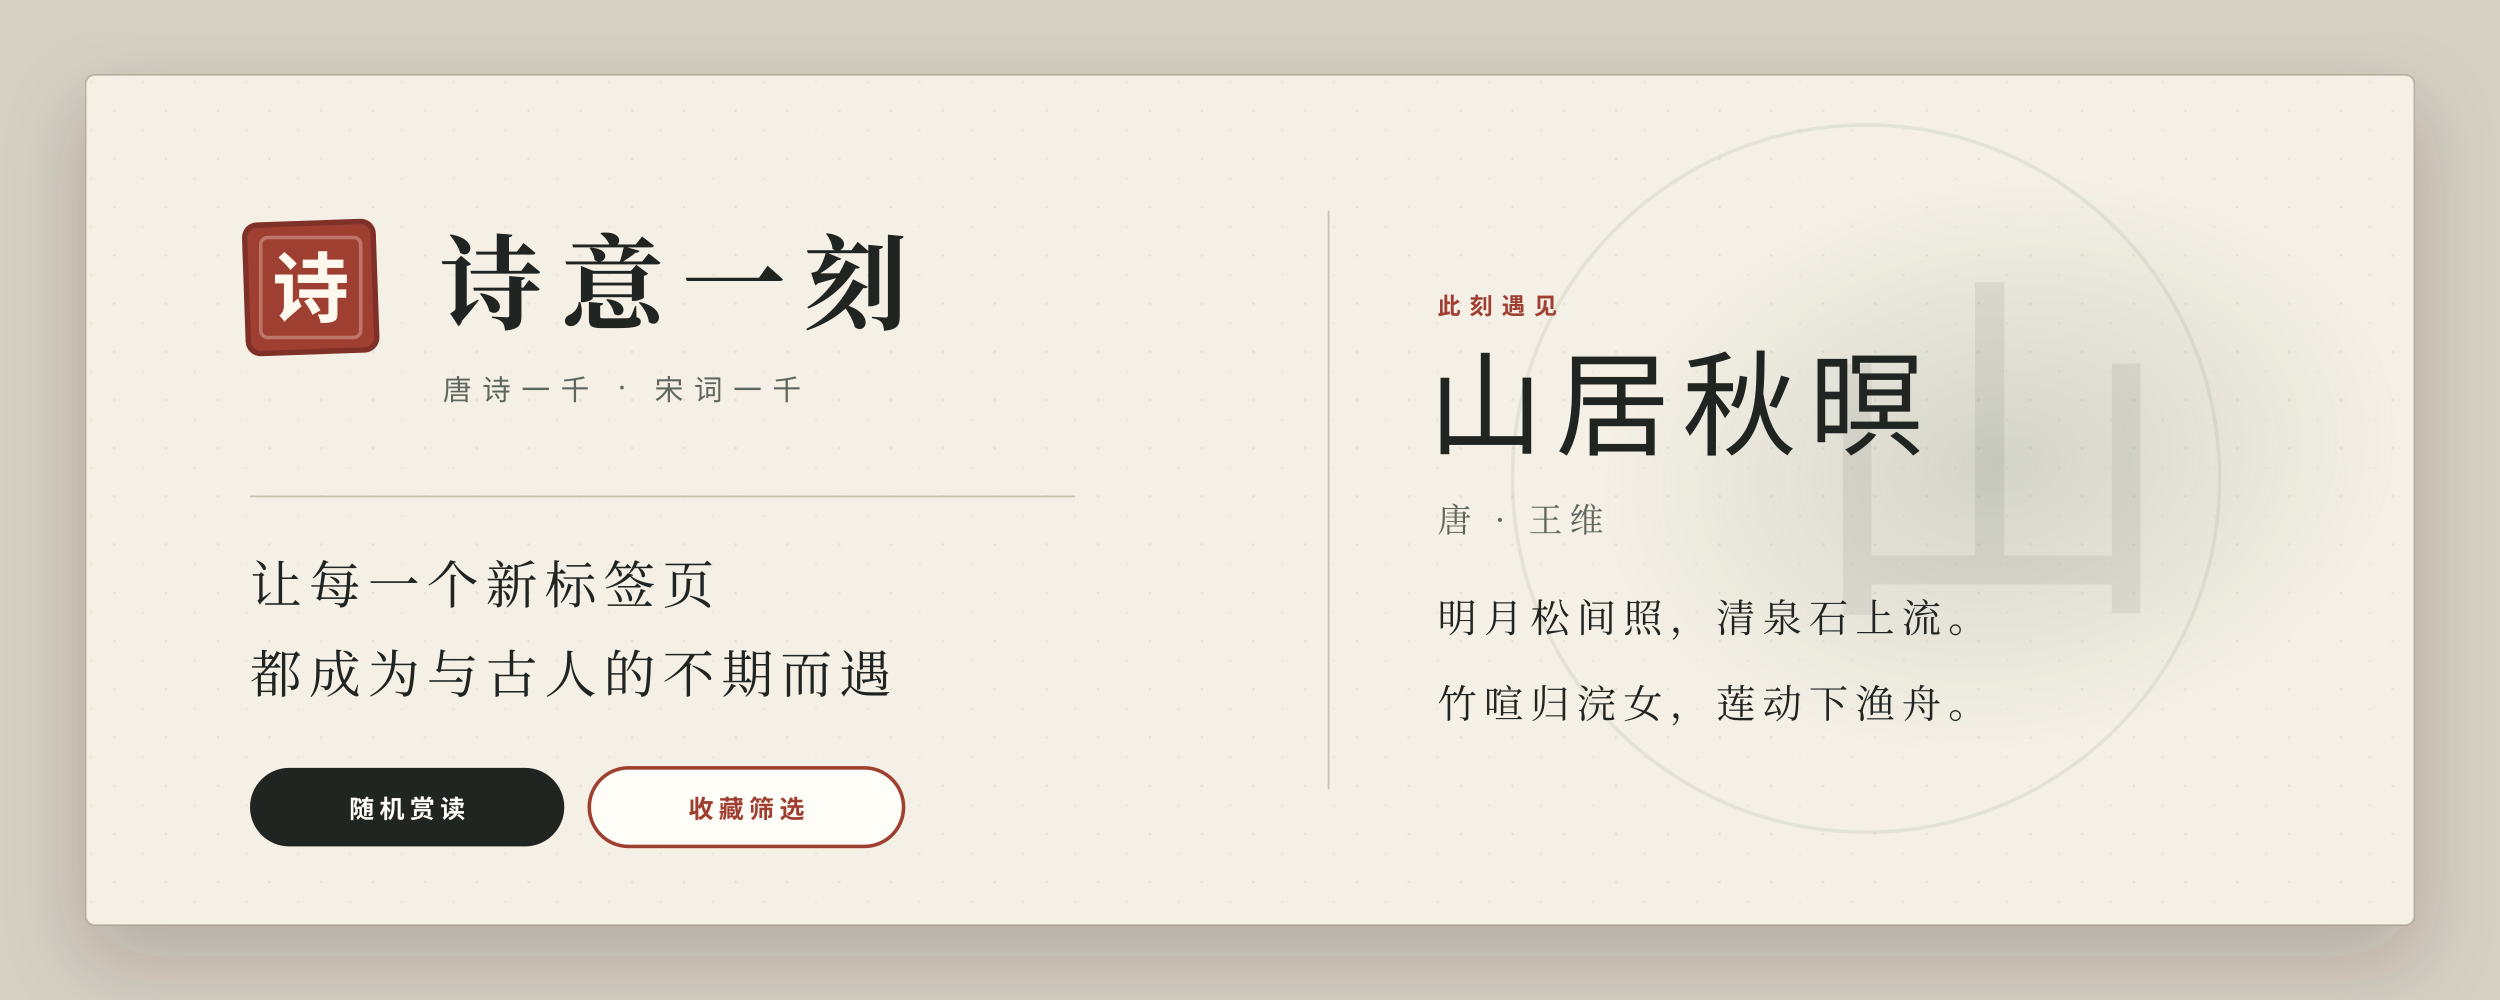
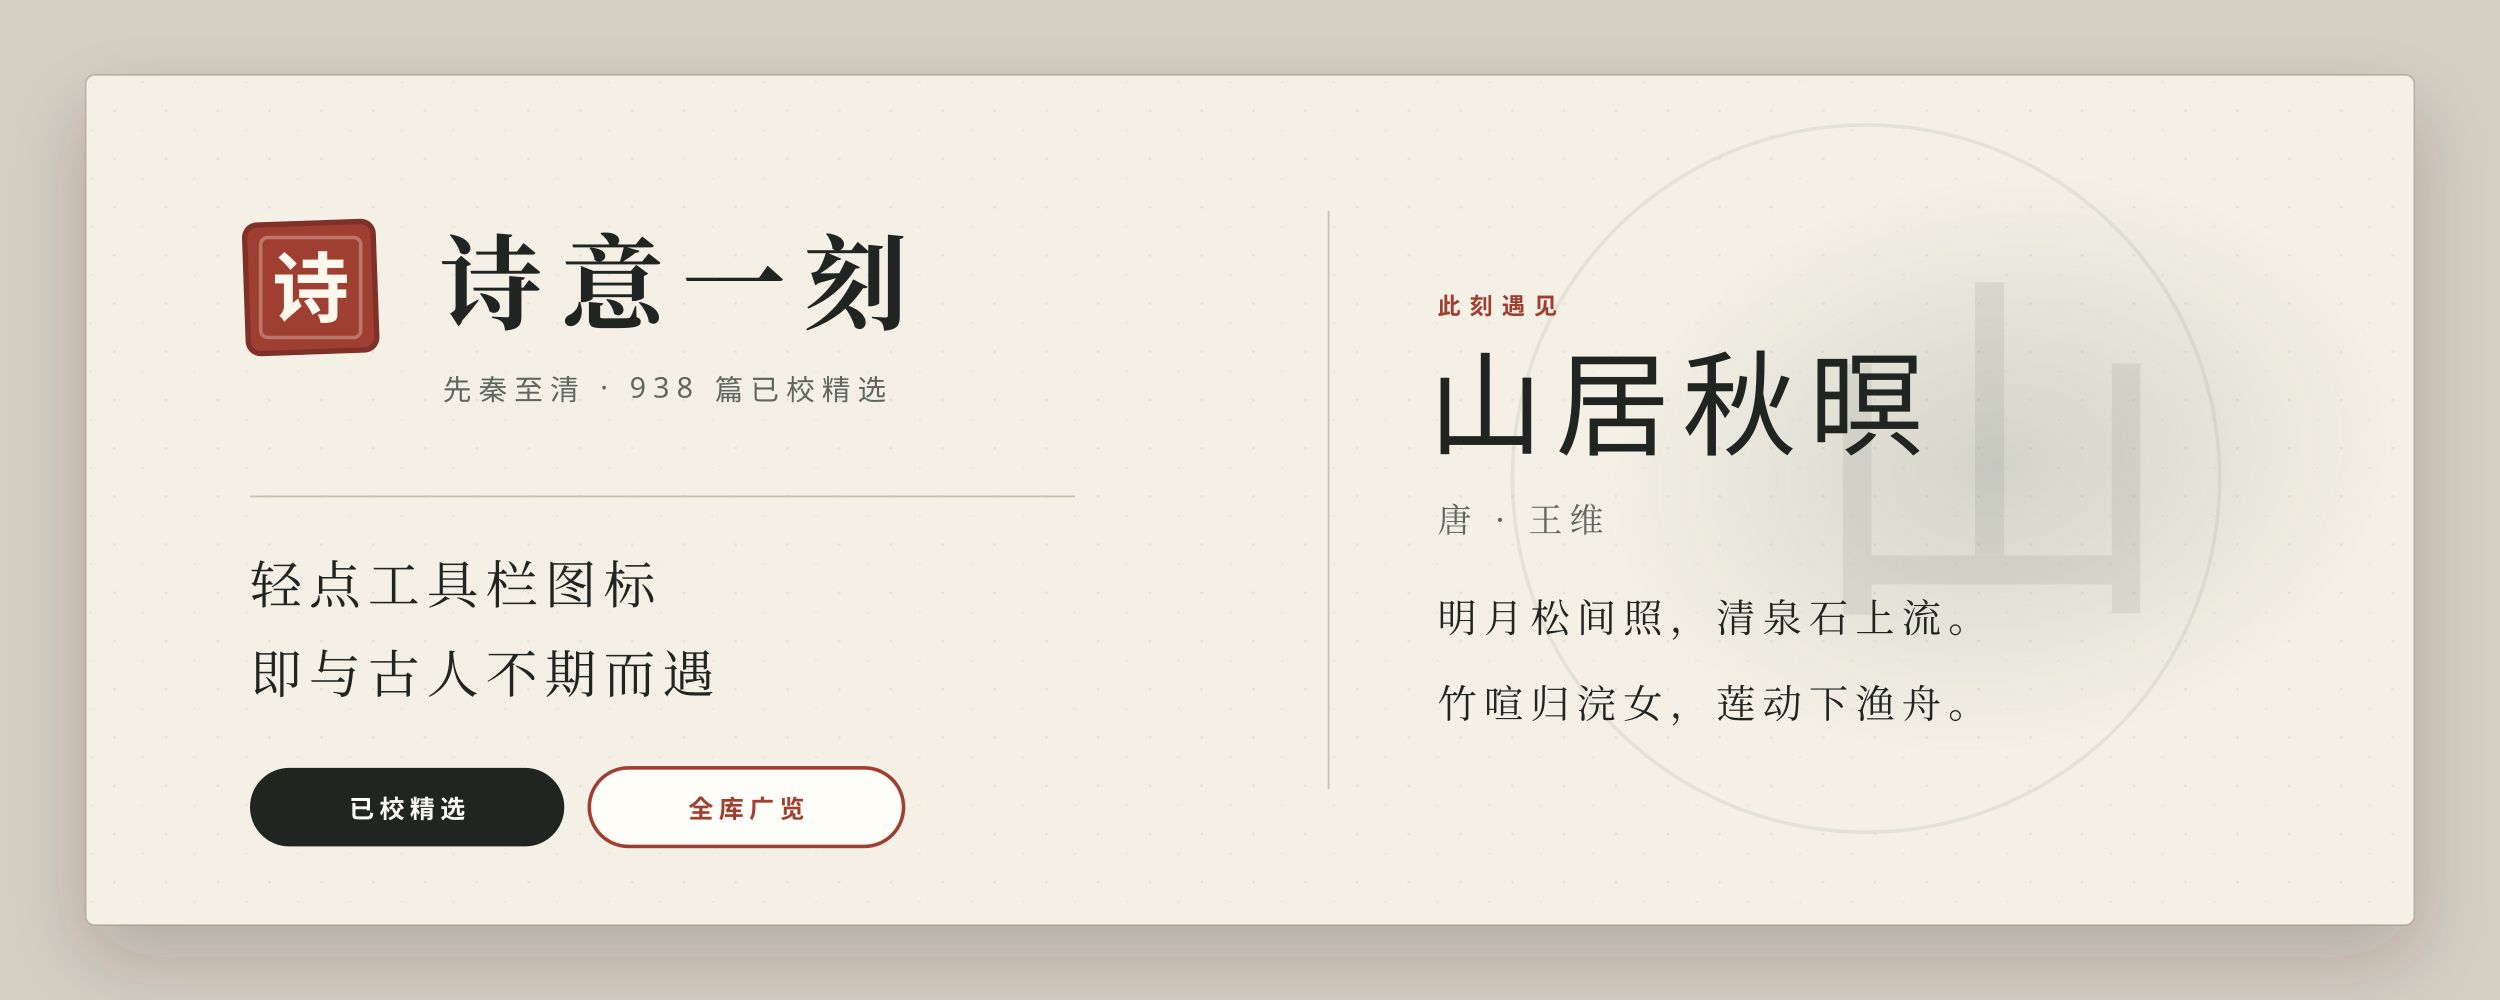
<svg xmlns="http://www.w3.org/2000/svg" width="1400" height="560" viewBox="0 0 1400 560">
  <defs>
    <pattern id="grain" width="29" height="27" patternUnits="userSpaceOnUse">
      <circle cx="6" cy="8" r="0.8" fill="#706855" opacity=".11" />
      <circle cx="22" cy="19" r="0.65" fill="#706855" opacity=".08" />
    </pattern>
    <filter id="shadow" x="-20%" y="-20%" width="140%" height="140%">
      <feDropShadow dx="0" dy="18" stdDeviation="22" flood-color="#312d26" flood-opacity=".22" />
    </filter>
    <radialGradient id="wash">
      <stop offset="0" stop-color="#617265" stop-opacity=".22" />
      <stop offset=".68" stop-color="#617265" stop-opacity=".07" />
      <stop offset="1" stop-color="#617265" stop-opacity="0" />
    </radialGradient>
  </defs>
  <rect width="1400" height="560" fill="#d5d0c4" />
  <rect x="48" y="42" width="1304" height="476" rx="5" fill="#f4f0e5" stroke="#80745d" stroke-opacity=".38" filter="url(#shadow)" />
  <rect x="48" y="42" width="1304" height="476" rx="5" fill="url(#grain)" />
  <circle cx="1045" cy="268" r="198" fill="none" stroke="#617265" stroke-opacity=".11" stroke-width="2" />
  <ellipse cx="1120" cy="260" rx="225" ry="160" fill="url(#wash)" transform="rotate(-8 1120 260)" />
  <text x="1115" y="330" text-anchor="middle" fill="#202522" opacity=".075" font-family="'Kaiti SC','STKaiti','KaiTi',serif" font-size="210">山</text>
  <rect x="138" y="125" width="72" height="72" rx="7" fill="#9f3f32" stroke="#7f3027" stroke-width="3" transform="rotate(-2 174 161)" />
  <rect x="146" y="133" width="56" height="56" rx="4" fill="none" stroke="#fff8ee" stroke-opacity=".3" stroke-width="2" />
  <text x="174" y="177" text-anchor="middle" fill="#fff8ee" font-family="'Kaiti SC','STKaiti','KaiTi',serif" font-size="43" font-weight="700">诗</text>
  <text x="246" y="180" fill="#202522" font-family="'Songti SC','STSong','Noto Serif CJK SC',serif" font-size="58" font-weight="600" letter-spacing="10">诗意一刻</text>
-   <text x="248" y="224" fill="#5f665f" font-family="'PingFang SC','Microsoft YaHei',sans-serif" font-size="16" letter-spacing="6">唐诗一千 · 宋词一千</text>
+   <text x="248" y="224" fill="#5f665f" font-family="'PingFang SC','Microsoft YaHei',sans-serif" font-size="16" letter-spacing="4">先秦至清 · 938 篇已校精选</text>
  <line x1="140" y1="278" x2="602" y2="278" stroke="#c9c1af" />
-   <text x="140" y="338" fill="#202522" font-family="'Songti SC','STSong','Noto Serif CJK SC',serif" font-size="29" letter-spacing="4">让每一个新标签页</text>
-   <text x="140" y="388" fill="#202522" font-family="'Songti SC','STSong','Noto Serif CJK SC',serif" font-size="29" letter-spacing="4">都成为与古人的不期而遇</text>
+   <text x="140" y="338" fill="#202522" font-family="'Songti SC','STSong','Noto Serif CJK SC',serif" font-size="29" letter-spacing="4">轻点工具栏图标</text>
+   <text x="140" y="388" fill="#202522" font-family="'Songti SC','STSong','Noto Serif CJK SC',serif" font-size="29" letter-spacing="4">即与古人不期而遇</text>
  <rect x="140" y="430" width="176" height="44" rx="22" fill="#202522" />
-   <text x="228" y="458" text-anchor="middle" fill="#fffdf7" font-family="'PingFang SC','Microsoft YaHei',sans-serif" font-size="14" font-weight="600" letter-spacing="3">随机赏读</text>
+   <text x="228" y="458" text-anchor="middle" fill="#fffdf7" font-family="'PingFang SC','Microsoft YaHei',sans-serif" font-size="14" font-weight="600" letter-spacing="3">已校精选</text>
  <rect x="330" y="430" width="176" height="44" rx="22" fill="#fffdf7" stroke="#9f3f32" stroke-width="2" />
-   <text x="418" y="458" text-anchor="middle" fill="#9f3f32" font-family="'PingFang SC','Microsoft YaHei',sans-serif" font-size="14" font-weight="600" letter-spacing="3">收藏筛选</text>
+   <text x="418" y="458" text-anchor="middle" fill="#9f3f32" font-family="'PingFang SC','Microsoft YaHei',sans-serif" font-size="14" font-weight="600" letter-spacing="3">全库广览</text>
  <line x1="744" y1="118" x2="744" y2="442" stroke="#c9c1af" />
  <text x="805" y="176" fill="#9f3f32" font-family="'PingFang SC','Microsoft YaHei',sans-serif" font-size="13" font-weight="600" letter-spacing="5">此刻遇见</text>
  <text x="800" y="250" fill="#202522" font-family="'Kaiti SC','STKaiti','KaiTi',serif" font-size="64" letter-spacing="7">山居秋暝</text>
  <text x="805" y="298" fill="#5f665f" font-family="'Songti SC','STSong','Noto Serif CJK SC',serif" font-size="19" letter-spacing="4">唐 · 王维</text>
  <text x="805" y="354" fill="#202522" font-family="'Songti SC','STSong','Noto Serif CJK SC',serif" font-size="22" letter-spacing="4">明月松间照，清泉石上流。</text>
  <text x="805" y="402" fill="#202522" font-family="'Songti SC','STSong','Noto Serif CJK SC',serif" font-size="22" letter-spacing="4">竹喧归浣女，莲动下渔舟。</text>
</svg>
